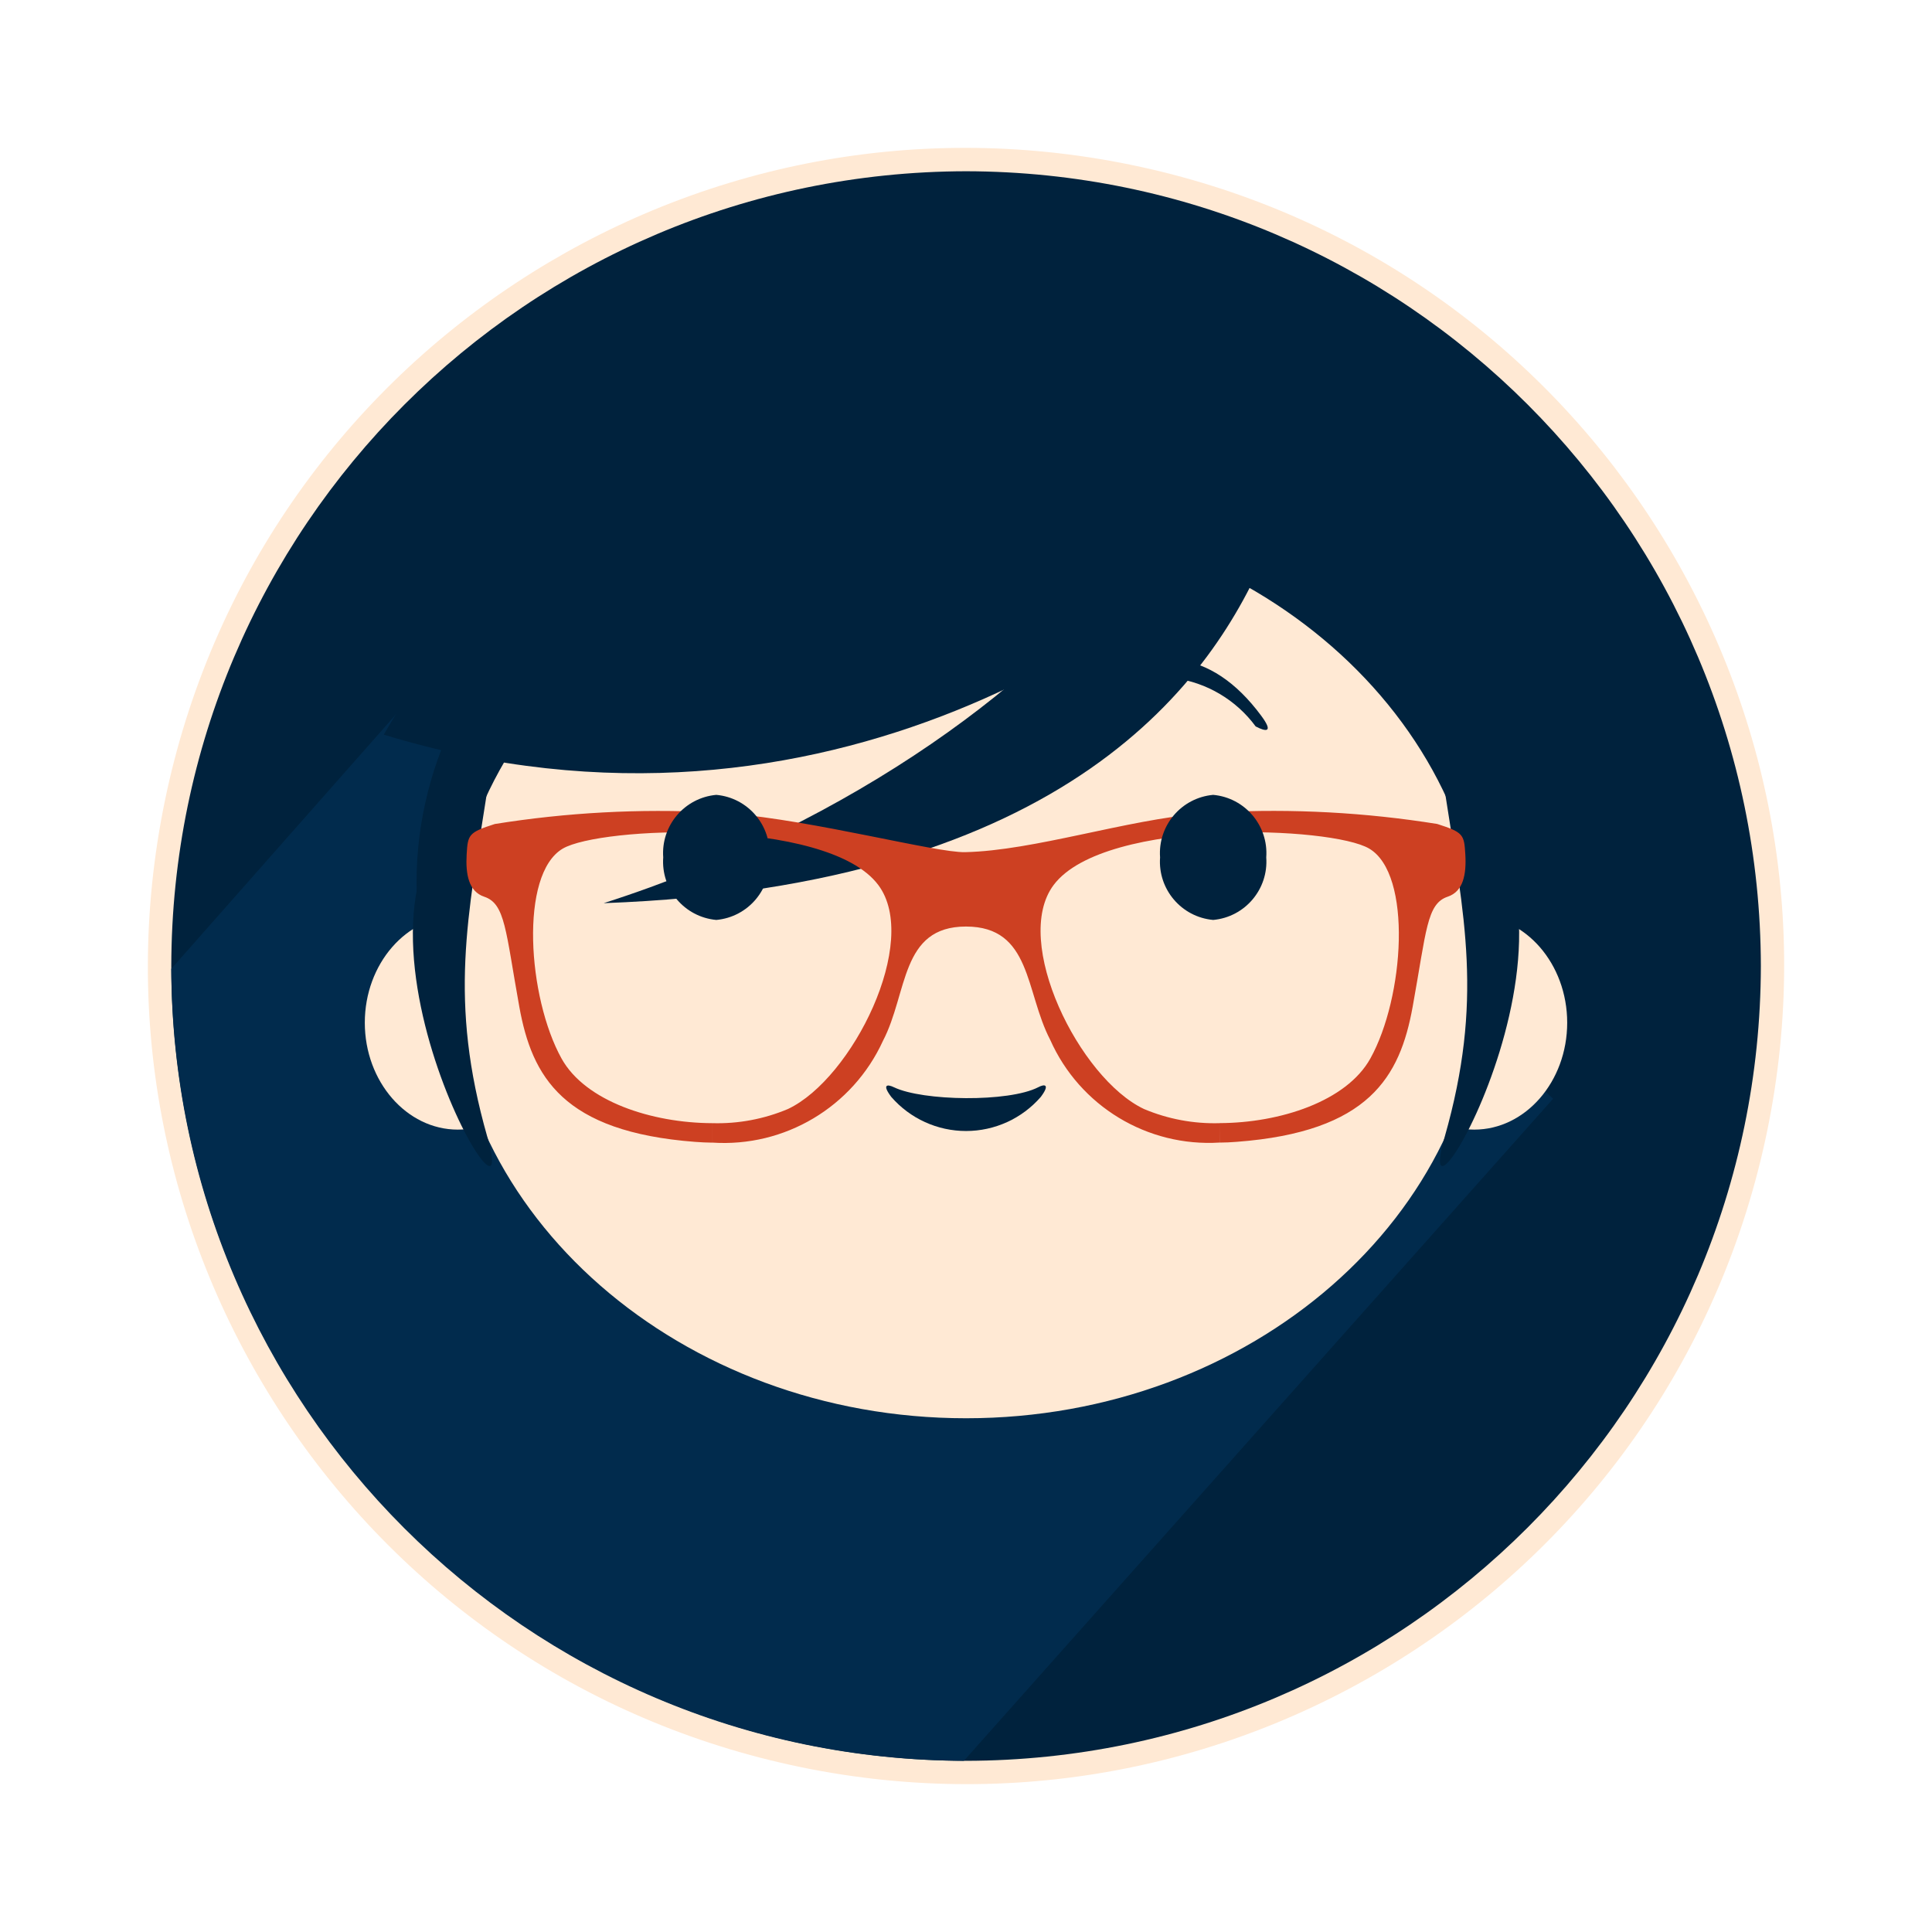
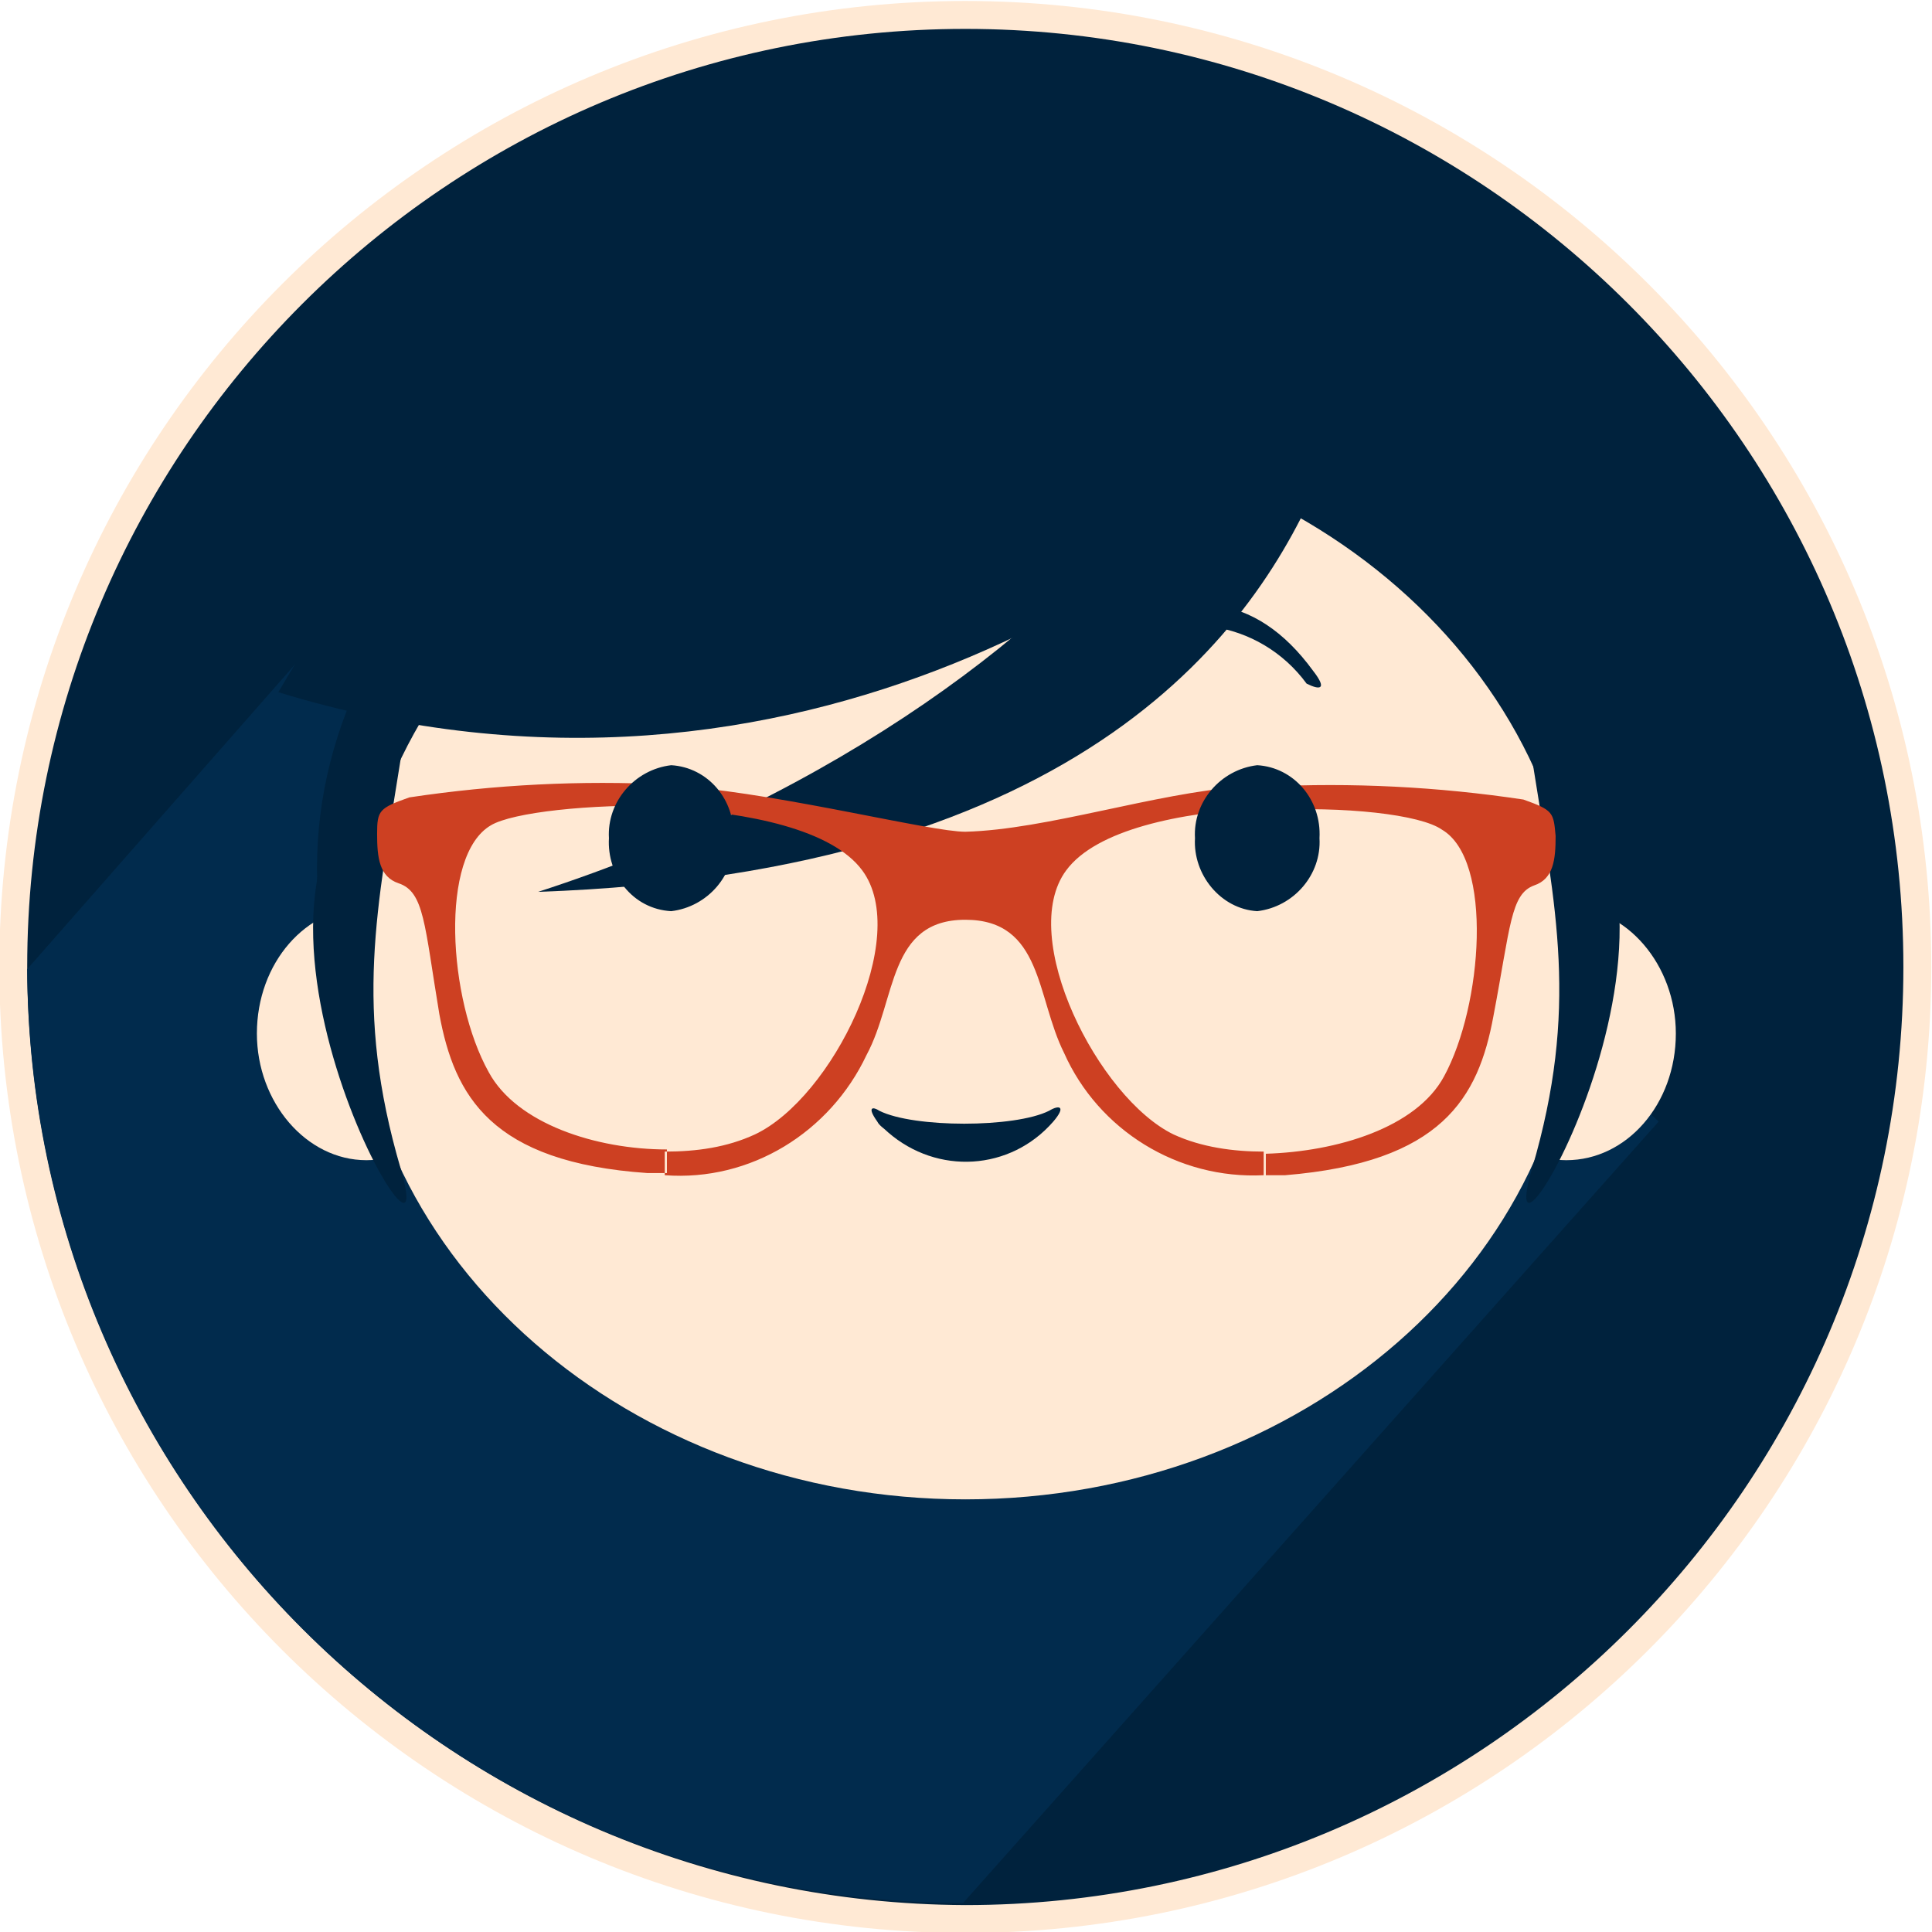
- <svg xmlns="http://www.w3.org/2000/svg" width="104.526" height="104.526" viewBox="0 0 104.526 104.526">
+ <svg xmlns="http://www.w3.org/2000/svg" version="1.1" id="Capa_1" x="0px" y="0px" viewBox="0 0 90 90" style="enable-background:new 0 0 90 90;" xml:space="preserve">
+   <style type="text/css">
+ 	.st0{fill:#FFE9D4;}
+ 	.st1{fill-rule:evenodd;clip-rule:evenodd;fill:#00223D;}
+ 	.st2{fill-rule:evenodd;clip-rule:evenodd;fill:#012B4D;}
+ 	.st3{fill-rule:evenodd;clip-rule:evenodd;fill:#FFE9D4;}
+ 	.st4{fill-rule:evenodd;clip-rule:evenodd;fill:#CD4022;}
+ </style>
  <g transform="translate(321.867 -194.654)">
-     <circle cx="44.255" cy="44.255" r="44.255" transform="translate(-321.867 281.349) rotate(-78.377)" fill="#ffe9d4" />
-     <path d="M-269.6,289.919a43.084,43.084,0,0,0,43-43,43.084,43.084,0,0,0-43-43,43.085,43.085,0,0,0-43,43A43.085,43.085,0,0,0-269.6,289.919Z" fill="#00223d" fill-rule="evenodd" />
-     <path d="M-312.6,247.07l16.475-18.657,43.564,11.839,14.721,13.847-31.878,35.818A43,43,0,0,1-312.6,247.07Z" fill="#012b4d" fill-rule="evenodd" />
-     <path d="M-269.6,266.641c16.375,0,29.731-10.888,29.731-24.237s-13.356-24.236-29.731-24.236-29.731,10.887-29.731,24.236S-285.978,266.641-269.6,266.641Z" fill="#00223d" fill-rule="evenodd" />
-     <path d="M-269.6,271.385c15.426,0,28.008-10.991,28.008-24.468S-254.178,222.45-269.6,222.45s-28.006,10.991-28.006,24.467S-285.029,271.385-269.6,271.385Z" fill="#ffe9d4" fill-rule="evenodd" />
-     <path d="M-242.108,255.769c2.77,0,5.03-2.6,5.03-5.784s-2.26-5.784-5.03-5.784-5.031,2.6-5.031,5.784S-244.879,255.769-242.108,255.769Z" fill="#ffe9d4" fill-rule="evenodd" />
-     <path d="M-297.1,255.769c2.771,0,5.031-2.6,5.031-5.784s-2.26-5.784-5.031-5.784-5.03,2.6-5.03,5.784S-299.868,255.769-297.1,255.769Z" fill="#ffe9d4" fill-rule="evenodd" />
-     <path d="M-289.206,243.518c25.22-.933,32.991-12.066,35.949-19.229,1.017-2.464-5.648-1.985-7.336.417C-265.163,231.213-275.568,239.141-289.206,243.518Z" fill="#00223d" fill-rule="evenodd" />
-     <path d="M-301.105,234.4c24.139,7.36,42.481-6.647,47.592-12.472C-263.052,215.786-284.669,206.035-301.105,234.4Z" fill="#00223d" fill-rule="evenodd" />
-     <path d="M-265.557,254a5.358,5.358,0,0,1-8.09,0c-.51-.677-.22-.7.147-.522,1.559.75,6.209.819,7.8,0C-265.34,253.285-265.048,253.319-265.557,254Z" fill="#00223d" fill-rule="evenodd" />
-     <path d="M-295.5,237.4c-1.058,6.873-2.115,11.368,0,18.77S-305.544,242.689-295.5,237.4Z" fill="#00223d" fill-rule="evenodd" />
-     <path d="M-243.708,237.4c1.058,6.873,2.115,11.368,0,18.77S-233.661,242.689-243.708,237.4Z" fill="#00223d" fill-rule="evenodd" />
-     <path d="M-255.874,256.471c.3,0,.6-.017.916-.041,7.168-.542,8.833-3.525,9.518-7.3.751-4.141.76-5.584,1.9-5.964.838-.279,1.015-1.206.951-2.284s-.1-1.195-1.522-1.65a56.165,56.165,0,0,0-11.766-.633v1.117c3.591-.166,7.06.243,8.086.848,2.352,1.388,1.9,8.057.063,11.358-1.29,2.322-4.9,3.485-8.149,3.495Zm-13.78-15.713c-1.586.035-8.127-1.714-12.754-2.094-.3-.024-.609-.045-.924-.062v1.117c3.732.173,7.6.968,8.982,2.815,2.285,3.046-1.395,10.47-4.885,12.119a9.8,9.8,0,0,1-4.1.767v1.051a9.46,9.46,0,0,0,9.236-5.5c1.358-2.6.941-6.189,4.493-6.189s3.2,3.524,4.556,6.126a9.389,9.389,0,0,0,9.173,5.561V255.42a9.8,9.8,0,0,1-4.1-.767c-3.489-1.649-7.17-9.073-4.885-12.119,1.385-1.847,5.25-2.642,8.982-2.815V238.6c-.316.017-.625.038-.924.062C-260.939,239-265.923,240.676-269.654,240.758Zm-13.678-2.156a56.165,56.165,0,0,0-11.766.633c-1.419.455-1.46.571-1.522,1.65s.113,2.005.951,2.284c1.143.38,1.152,1.823,1.9,5.964.684,3.772,2.349,6.755,9.517,7.3.314.024.619.037.916.041V255.42c-3.248-.01-6.858-1.173-8.149-3.495-1.833-3.3-2.29-9.97.063-11.358,1.025-.6,4.495-1.014,8.086-.848Z" fill="#cd4022" fill-rule="evenodd" />
-     <path d="M-263.49,232.088c3.762-2.7,7.142-2.377,9.857,1.288.685.924.263.877-.3.579a6.556,6.556,0,0,0-9.371-1.239C-263.811,233.113-264.424,232.759-263.49,232.088Z" fill="#00223d" fill-rule="evenodd" />
-     <path d="M-256.231,244.425a3.166,3.166,0,0,0,2.871-3.384,3.165,3.165,0,0,0-2.871-3.383,3.165,3.165,0,0,0-2.873,3.383A3.166,3.166,0,0,0-256.231,244.425Z" fill="#00223d" fill-rule="evenodd" />
-     <path d="M-283.114,244.425a3.166,3.166,0,0,0,2.872-3.384,3.165,3.165,0,0,0-2.872-3.383,3.165,3.165,0,0,0-2.871,3.383A3.166,3.166,0,0,0-283.114,244.425Z" fill="#00223d" fill-rule="evenodd" />
+     <circle class="st0" cx="-276.9" cy="239.7" r="45" />
+     <path class="st1" d="M-276.9,283.4c24.1,0,43.7-19.6,43.7-43.7c0-24.1-19.6-43.7-43.7-43.7c-24.1,0-43.7,19.6-43.7,43.7   C-320.5,263.8-301,283.3-276.9,283.4z" />
+     <path class="st2" d="M-320.6,239.8l16.7-19l44.3,12l15,14.1l-32.4,36.4C-301,283.3-320.5,263.8-320.6,239.8z" />
+     <path class="st1" d="M-276.9,259.7c16.6,0,30.2-11.1,30.2-24.6c0-13.6-13.6-24.6-30.2-24.6c-16.6,0-30.2,11.1-30.2,24.6   C-307.1,248.6-293.5,259.7-276.9,259.7z" />
+     <path class="st3" d="M-276.9,264.5c15.7,0,28.5-11.2,28.5-24.9s-12.8-24.9-28.5-24.9s-28.5,11.2-28.5,24.9   C-305.3,253.4-292.5,264.5-276.9,264.5z" />
+     <path class="st3" d="M-248.9,248.7c2.8,0,5.1-2.6,5.1-5.9c0-3.2-2.3-5.9-5.1-5.9s-5.1,2.6-5.1,5.9   C-254,246-251.7,248.7-248.9,248.7z" />
+     <path class="st3" d="M-304.8,248.7c2.8,0,5.1-2.6,5.1-5.9c0-3.2-2.3-5.9-5.1-5.9c-2.8,0-5.1,2.6-5.1,5.9   C-309.9,246-307.6,248.7-304.8,248.7z" />
+     <path class="st1" d="M-296.8,236.2c25.6-0.9,33.5-12.3,36.5-19.5c1-2.5-5.7-2-7.5,0.4C-272.4,223.7-282.9,231.7-296.8,236.2z" />
+     <path class="st1" d="M-308.9,226.9c24.5,7.5,43.2-6.8,48.4-12.7C-270.2,208-292.2,198.1-308.9,226.9z" />
+     <path class="st1" d="M-272.8,246.9c-2,2.3-5.4,2.5-7.7,0.5c-0.2-0.2-0.4-0.3-0.5-0.5c-0.5-0.7-0.2-0.7,0.1-0.5   c1.6,0.8,6.3,0.8,7.9,0C-272.5,246.1-272.2,246.2-272.8,246.9z" />
+     <path class="st1" d="M-303.2,230c-1.1,7-2.2,11.6,0,19.1C-301,256.6-313.4,235.4-303.2,230z" />
+     <path class="st1" d="M-250.5,230c1.1,7,2.2,11.6,0,19.1C-252.7,256.6-240.3,235.4-250.5,230z" />
+     <path class="st4" d="M-262.9,249.4c0.3,0,0.6,0,0.9,0c7.3-0.6,9-3.6,9.7-7.4c0.8-4.2,0.8-5.7,1.9-6.1c0.9-0.3,1-1.2,1-2.3   c-0.1-1.1-0.1-1.2-1.5-1.7c-4-0.6-8-0.8-12-0.6v1.1c3.7-0.2,7.2,0.2,8.2,0.9c2.4,1.4,1.9,8.2,0.1,11.5c-1.3,2.4-5,3.5-8.3,3.6   L-262.9,249.4z M-276.9,233.4c-1.6,0-8.3-1.7-13-2.1c-0.3,0-0.6,0-0.9-0.1v1.1c3.8,0.2,7.7,1,9.1,2.9c2.3,3.1-1.4,10.6-5,12.3   c-1.3,0.6-2.7,0.8-4.2,0.8v1.1c4,0.3,7.7-2,9.4-5.6c1.4-2.6,1-6.3,4.6-6.3s3.3,3.6,4.6,6.2c1.6,3.6,5.3,5.9,9.3,5.7v-1.1   c-1.4,0-2.9-0.2-4.2-0.8c-3.5-1.7-7.3-9.2-5-12.3c1.4-1.9,5.3-2.7,9.1-2.9v-1.1c-0.3,0-0.6,0-0.9,0.1   C-268.1,231.6-273.1,233.3-276.9,233.4L-276.9,233.4z M-290.8,231.2c-4-0.2-8,0-12,0.6c-1.4,0.5-1.5,0.6-1.5,1.7s0.1,2,1,2.3   c1.2,0.4,1.2,1.9,1.9,6.1c0.7,3.8,2.4,6.9,9.7,7.4c0.3,0,0.6,0,0.9,0v-1.1c-3.3,0-7-1.2-8.3-3.6c-1.9-3.4-2.3-10.1,0.1-11.5   c1-0.6,4.6-1,8.2-0.9L-290.8,231.2z" />
+     <path class="st1" d="M-270.7,224.6c3.8-2.7,7.3-2.4,10,1.3c0.7,0.9,0.3,0.9-0.3,0.6c-2.2-3-6.4-3.6-9.3-1.4   c-0.1,0.1-0.1,0.1-0.2,0.2C-271,225.6-271.6,225.3-270.7,224.6z" />
+     <path class="st1" d="M-263.3,237.1c1.7-0.2,3-1.7,2.9-3.4c0.1-1.8-1.2-3.3-2.9-3.4c-1.7,0.2-3,1.7-2.9,3.4   C-266.3,235.4-265,237-263.3,237.1z" />
+     <path class="st1" d="M-290.6,237.1c1.7-0.2,3-1.7,2.9-3.4c0.1-1.8-1.2-3.3-2.9-3.4c-1.7,0.2-3,1.7-2.9,3.4   C-293.6,235.4-292.4,237-290.6,237.1z" />
  </g>
</svg>
